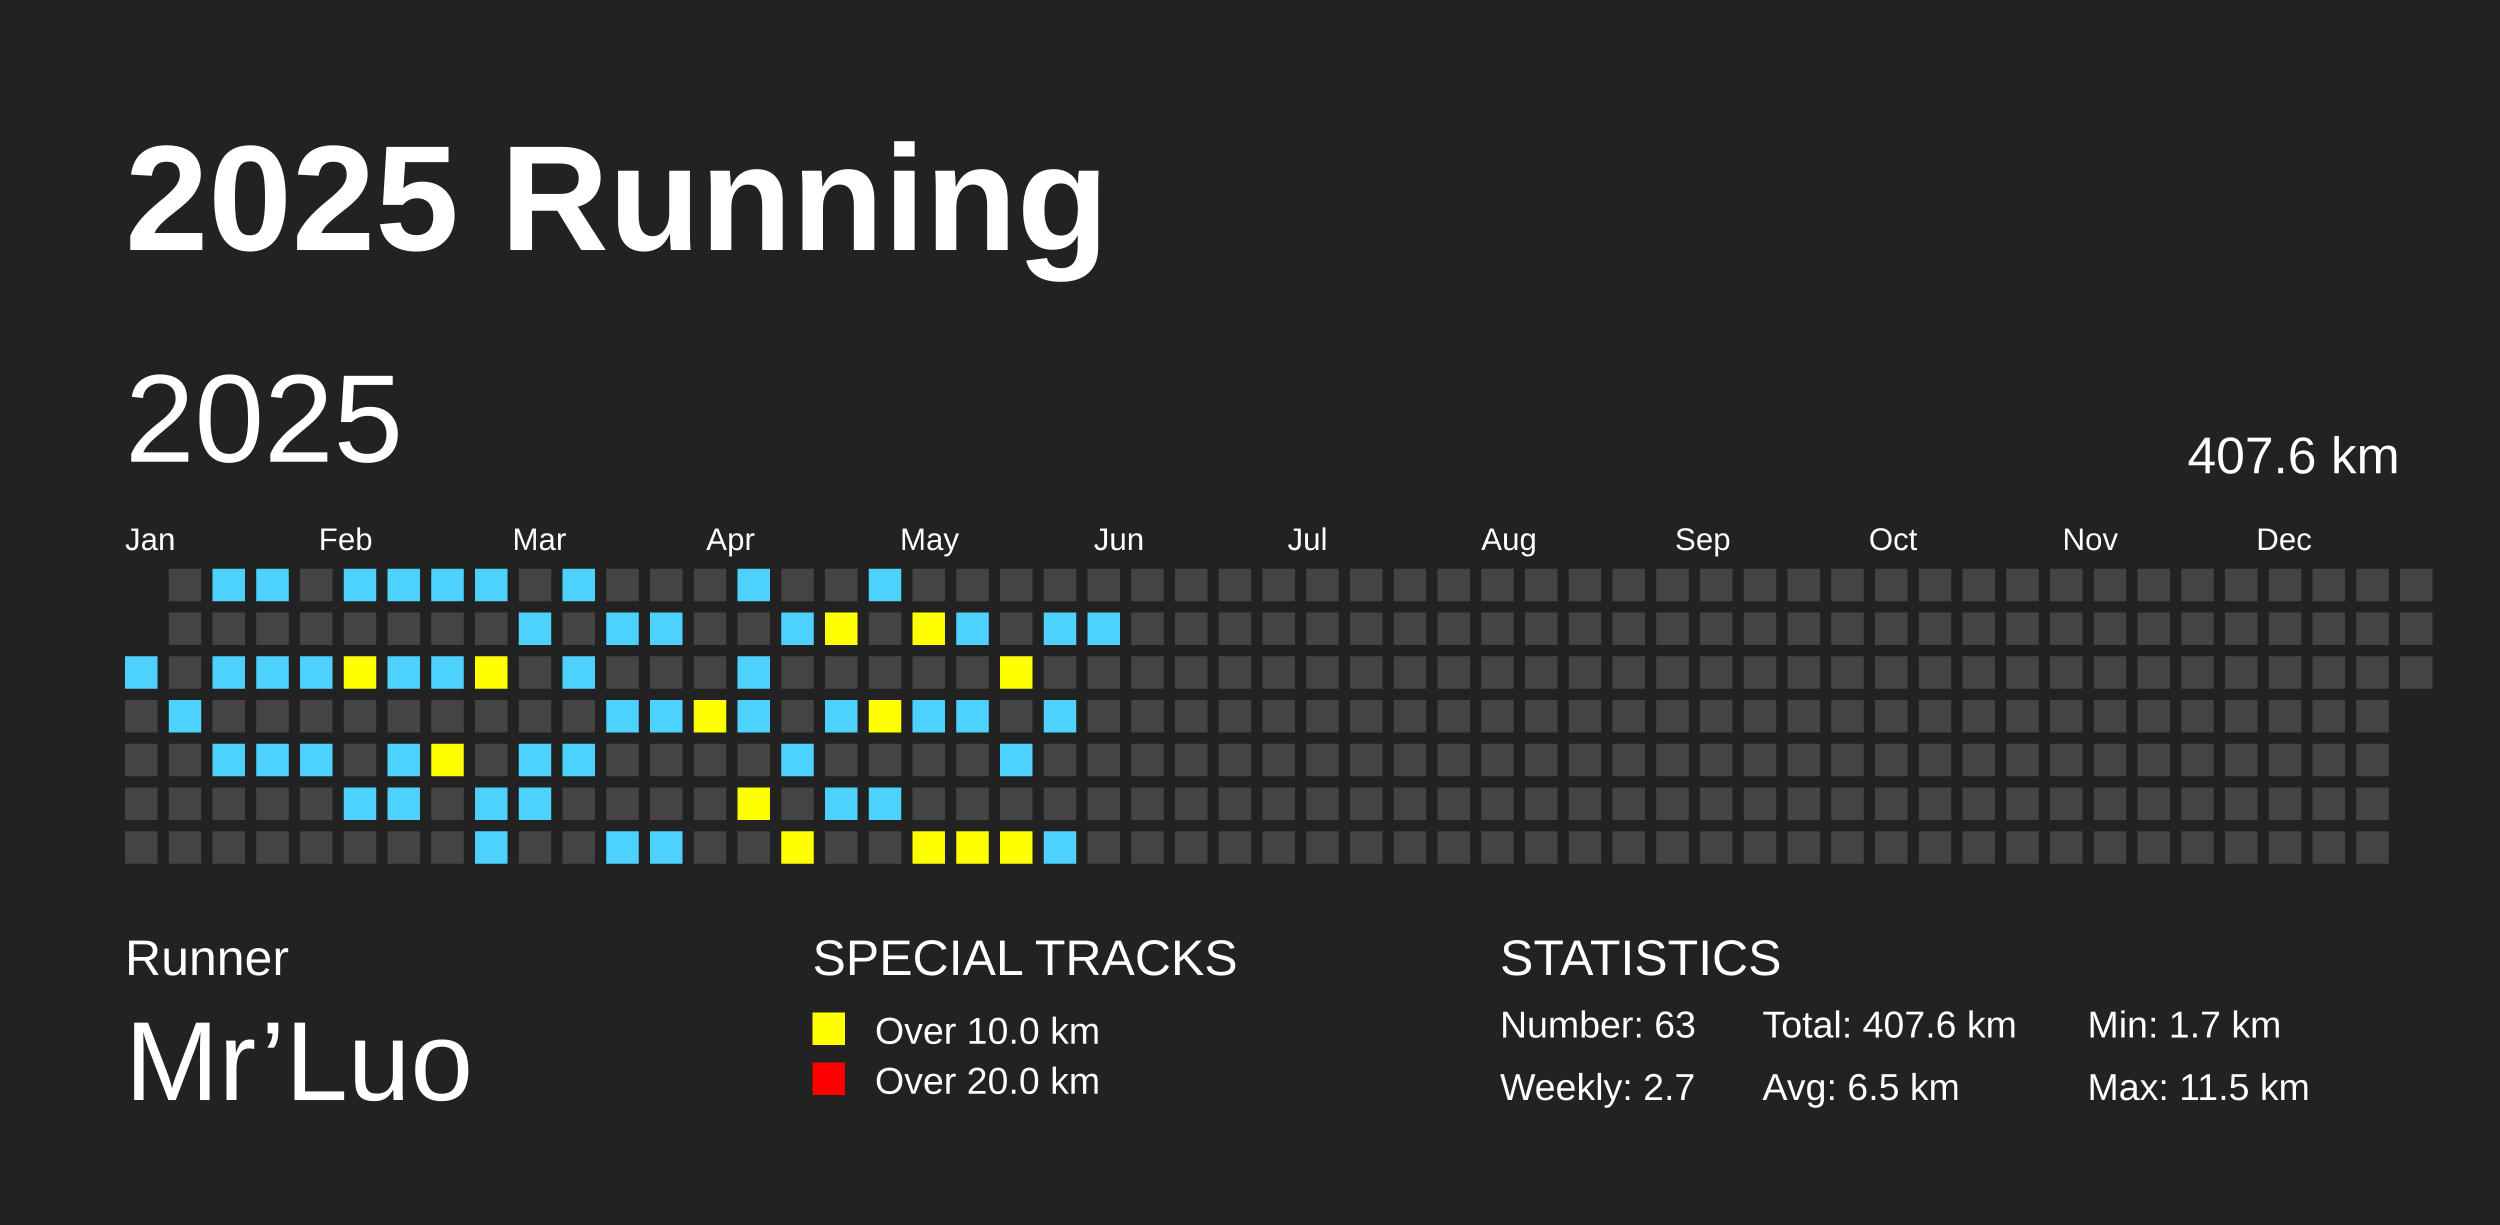
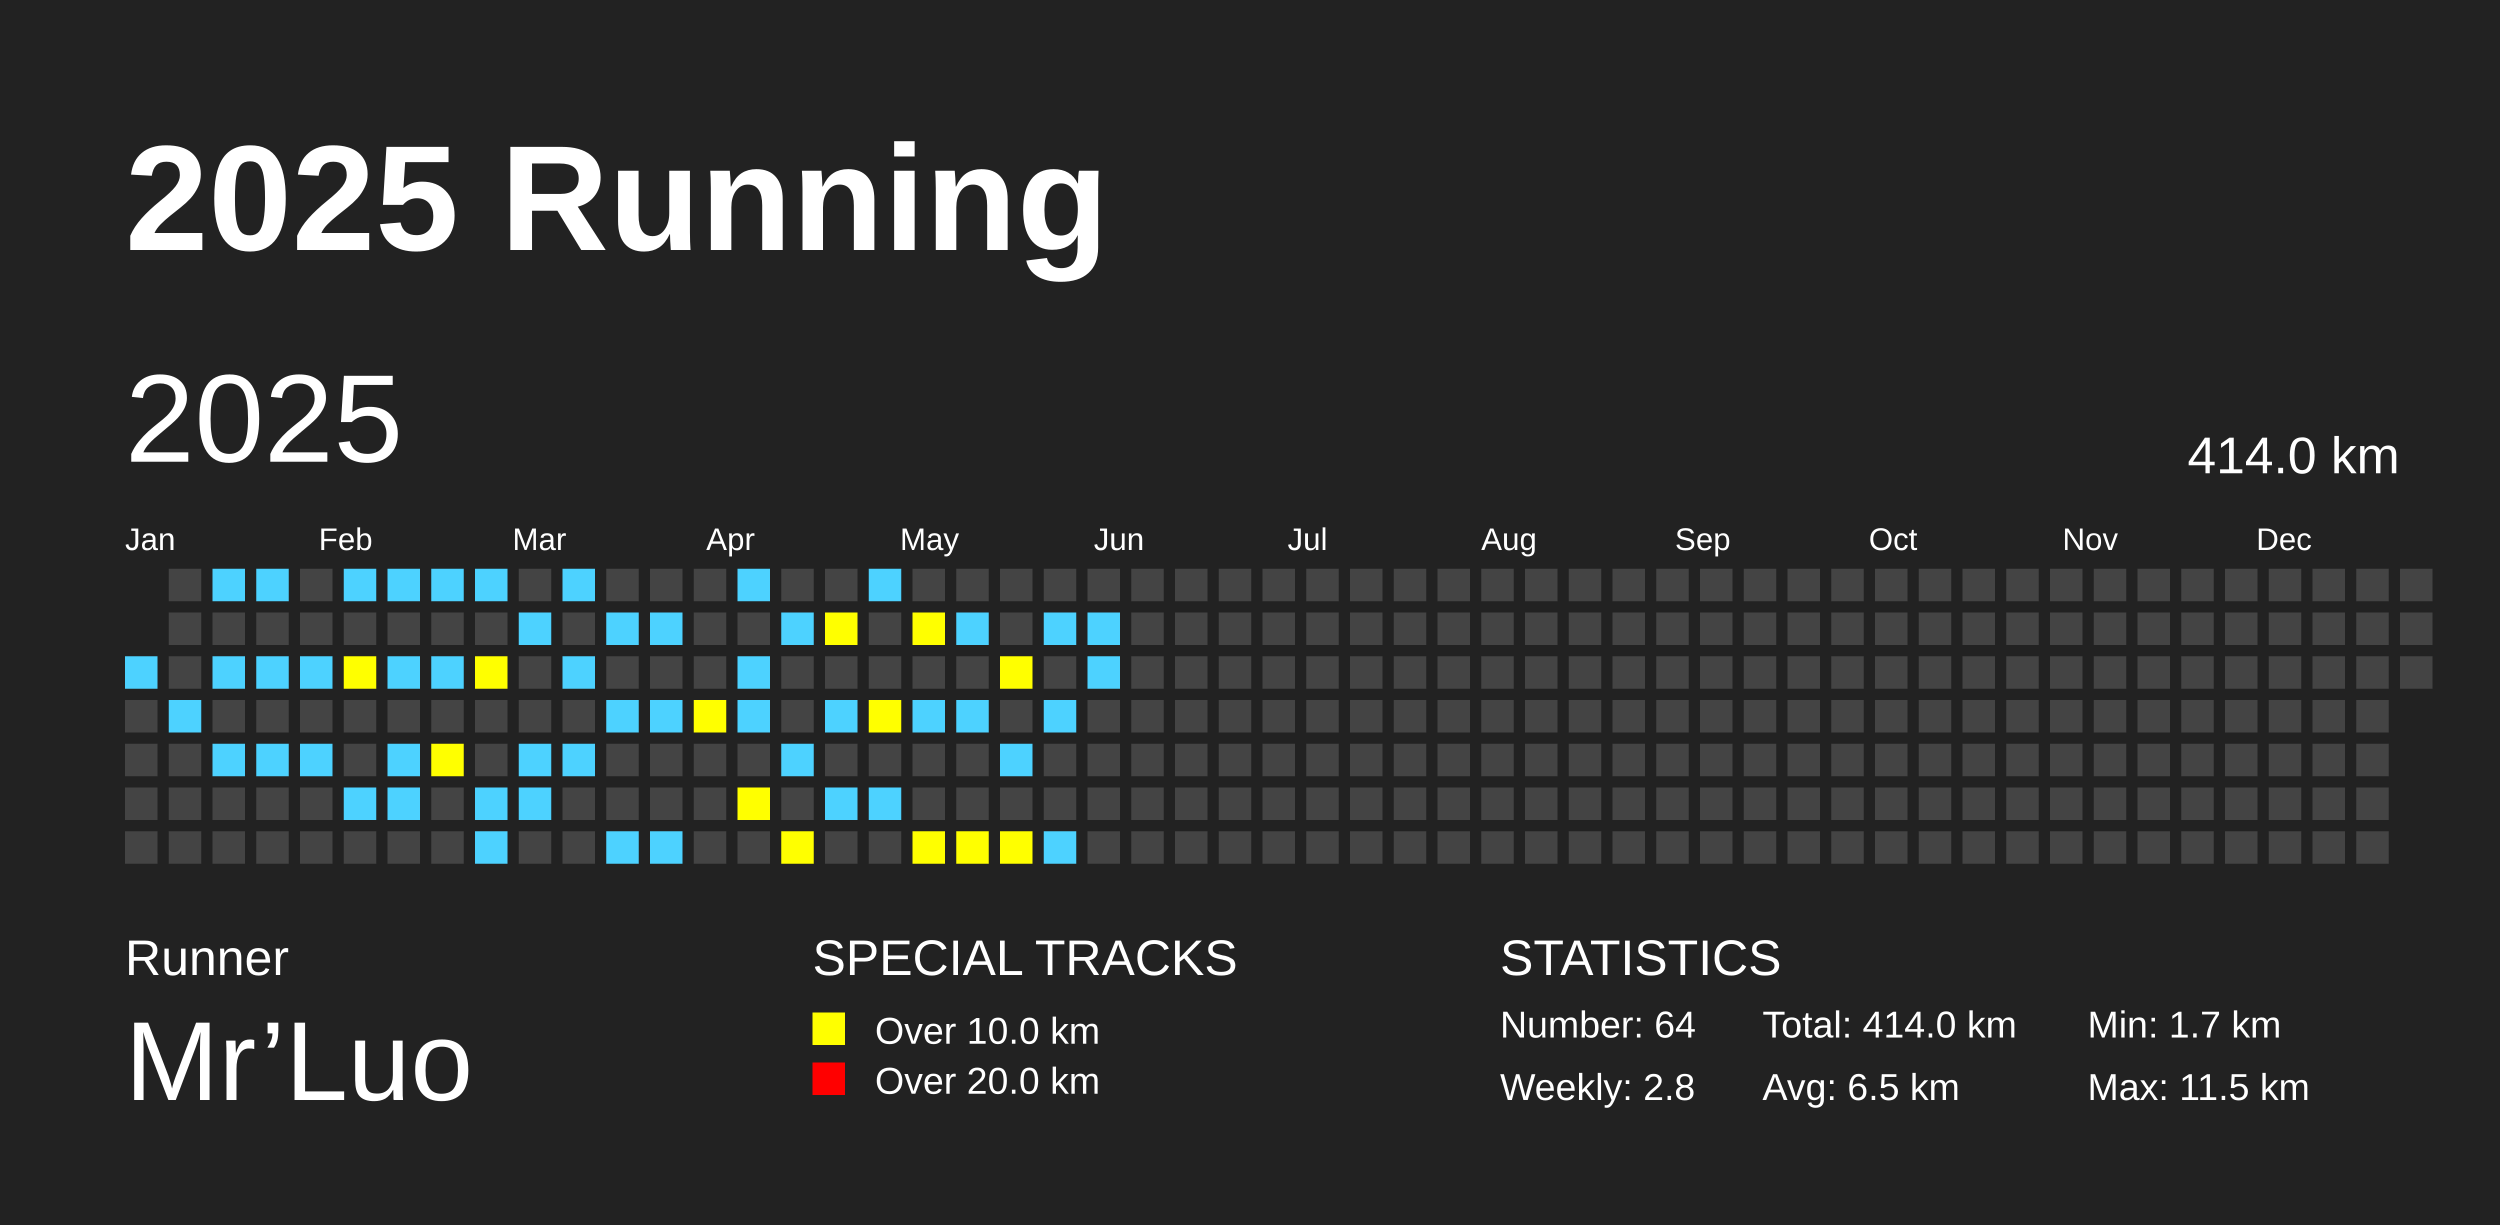
<svg xmlns="http://www.w3.org/2000/svg" baseProfile="full" height="98mm" version="1.1" viewBox="0,0,200,98" width="200mm">
  <defs />
  <rect fill="#222222" height="98" width="200" x="0" y="0" />
  <text fill="#FFFFFF" style="font-size:12px; font-family:Arial; font-weight:bold;" x="10" y="20">2025 Running</text>
  <text fill="#FFFFFF" style="font-size:4px; font-family:Arial" x="10" y="78">Runner</text>
  <text fill="#FFFFFF" style="font-size:9px; font-family:Arial" x="10" y="88">Mr’Luo</text>
  <text fill="#FFFFFF" style="font-size:4px; font-family:Arial" x="65" y="78">SPECIAL TRACKS</text>
  <rect fill="yellow" height="2.6" width="2.6" x="65" y="81" />
  <text fill="#FFFFFF" style="font-size:3px; font-family:Arial" x="70" y="83.5">Over 10.0 km</text>
  <rect fill="red" height="2.6" width="2.6" x="65" y="85" />
  <text fill="#FFFFFF" style="font-size:3px; font-family:Arial" x="70" y="87.5">Over 20.0 km</text>
  <text fill="#FFFFFF" style="font-size:4px; font-family:Arial" x="120" y="78">STATISTICS</text>
-   <text fill="#FFFFFF" style="font-size:3px; font-family:Arial" x="120" y="83">Number: 63</text>
-   <text fill="#FFFFFF" style="font-size:3px; font-family:Arial" x="120" y="88">Weekly: 2.7</text>
-   <text fill="#FFFFFF" style="font-size:3px; font-family:Arial" x="141" y="83">Total: 407.6 km</text>
+   <text fill="#FFFFFF" style="font-size:3px; font-family:Arial" x="120" y="83">Number: 64</text>
+   <text fill="#FFFFFF" style="font-size:3px; font-family:Arial" x="120" y="88">Weekly: 2.8</text>
+   <text fill="#FFFFFF" style="font-size:3px; font-family:Arial" x="141" y="83">Total: 414.0 km</text>
  <text fill="#FFFFFF" style="font-size:3px; font-family:Arial" x="141" y="88">Avg: 6.5 km</text>
  <text fill="#FFFFFF" style="font-size:3px; font-family:Arial" x="167" y="83">Min: 1.7 km</text>
  <text fill="#FFFFFF" style="font-size:3px; font-family:Arial" x="167" y="88">Max: 11.5 km</text>
  <text dominant-baseline="hanging" fill="#FFFFFF" style="font-size:10.0px; font-family:Arial;" x="10" y="30">2025</text>
-   <text dominant-baseline="hanging" fill="#FFFFFF" style="font-size:4.125px; font-family:Arial;" x="175" y="35">407.6 km</text>
+   <text dominant-baseline="hanging" fill="#FFFFFF" style="font-size:4.125px; font-family:Arial;" x="175" y="35">414.0 km</text>
  <text fill="#FFFFFF" style="font-size:2.5px; font-family:Arial" x="10.0" y="44">Jan</text>
  <text fill="#FFFFFF" style="font-size:2.5px; font-family:Arial" x="25.5" y="44">Feb</text>
  <text fill="#FFFFFF" style="font-size:2.5px; font-family:Arial" x="41.0" y="44">Mar</text>
  <text fill="#FFFFFF" style="font-size:2.5px; font-family:Arial" x="56.5" y="44">Apr</text>
  <text fill="#FFFFFF" style="font-size:2.5px; font-family:Arial" x="72.0" y="44">May</text>
  <text fill="#FFFFFF" style="font-size:2.5px; font-family:Arial" x="87.5" y="44">Jun</text>
  <text fill="#FFFFFF" style="font-size:2.5px; font-family:Arial" x="103.0" y="44">Jul</text>
  <text fill="#FFFFFF" style="font-size:2.5px; font-family:Arial" x="118.5" y="44">Aug</text>
  <text fill="#FFFFFF" style="font-size:2.5px; font-family:Arial" x="134.0" y="44">Sep</text>
  <text fill="#FFFFFF" style="font-size:2.5px; font-family:Arial" x="149.5" y="44">Oct</text>
  <text fill="#FFFFFF" style="font-size:2.5px; font-family:Arial" x="165.0" y="44">Nov</text>
  <text fill="#FFFFFF" style="font-size:2.5px; font-family:Arial" x="180.5" y="44">Dec</text>
  <rect fill="#4DD2FF" height="2.6" width="2.6" x="10.0" y="52.5" />
  <rect fill="#444444" height="2.6" width="2.6" x="10.0" y="56.0" />
  <rect fill="#444444" height="2.6" width="2.6" x="10.0" y="59.5" />
  <rect fill="#444444" height="2.6" width="2.6" x="10.0" y="63.0" />
  <rect fill="#444444" height="2.6" width="2.6" x="10.0" y="66.5" />
  <rect fill="#444444" height="2.6" width="2.6" x="13.5" y="45.5" />
  <rect fill="#444444" height="2.6" width="2.6" x="13.5" y="49.0" />
  <rect fill="#444444" height="2.6" width="2.6" x="13.5" y="52.5" />
  <rect fill="#4DD2FF" height="2.6" width="2.6" x="13.5" y="56.0" />
  <rect fill="#444444" height="2.6" width="2.6" x="13.5" y="59.5" />
  <rect fill="#444444" height="2.6" width="2.6" x="13.5" y="63.0" />
  <rect fill="#444444" height="2.6" width="2.6" x="13.5" y="66.5" />
  <rect fill="#4DD2FF" height="2.6" width="2.6" x="17.0" y="45.5" />
  <rect fill="#444444" height="2.6" width="2.6" x="17.0" y="49.0" />
  <rect fill="#4DD2FF" height="2.6" width="2.6" x="17.0" y="52.5" />
  <rect fill="#444444" height="2.6" width="2.6" x="17.0" y="56.0" />
  <rect fill="#4DD2FF" height="2.6" width="2.6" x="17.0" y="59.5" />
  <rect fill="#444444" height="2.6" width="2.6" x="17.0" y="63.0" />
  <rect fill="#444444" height="2.6" width="2.6" x="17.0" y="66.5" />
  <rect fill="#4DD2FF" height="2.6" width="2.6" x="20.5" y="45.5" />
  <rect fill="#444444" height="2.6" width="2.6" x="20.5" y="49.0" />
  <rect fill="#4DD2FF" height="2.6" width="2.6" x="20.5" y="52.5" />
  <rect fill="#444444" height="2.6" width="2.6" x="20.5" y="56.0" />
  <rect fill="#4DD2FF" height="2.6" width="2.6" x="20.5" y="59.5" />
  <rect fill="#444444" height="2.6" width="2.6" x="20.5" y="63.0" />
  <rect fill="#444444" height="2.6" width="2.6" x="20.5" y="66.5" />
  <rect fill="#444444" height="2.6" width="2.6" x="24.0" y="45.5" />
  <rect fill="#444444" height="2.6" width="2.6" x="24.0" y="49.0" />
  <rect fill="#4DD2FF" height="2.6" width="2.6" x="24.0" y="52.5" />
  <rect fill="#444444" height="2.6" width="2.6" x="24.0" y="56.0" />
  <rect fill="#4DD2FF" height="2.6" width="2.6" x="24.0" y="59.5" />
  <rect fill="#444444" height="2.6" width="2.6" x="24.0" y="63.0" />
  <rect fill="#444444" height="2.6" width="2.6" x="24.0" y="66.5" />
  <rect fill="#4DD2FF" height="2.6" width="2.6" x="27.5" y="45.5" />
  <rect fill="#444444" height="2.6" width="2.6" x="27.5" y="49.0" />
  <rect fill="yellow" height="2.6" width="2.6" x="27.5" y="52.5" />
  <rect fill="#444444" height="2.6" width="2.6" x="27.5" y="56.0" />
  <rect fill="#444444" height="2.6" width="2.6" x="27.5" y="59.5" />
  <rect fill="#4DD2FF" height="2.6" width="2.6" x="27.5" y="63.0" />
  <rect fill="#444444" height="2.6" width="2.6" x="27.5" y="66.5" />
  <rect fill="#4DD2FF" height="2.6" width="2.6" x="31.0" y="45.5" />
  <rect fill="#444444" height="2.6" width="2.6" x="31.0" y="49.0" />
  <rect fill="#4DD2FF" height="2.6" width="2.6" x="31.0" y="52.5" />
  <rect fill="#444444" height="2.6" width="2.6" x="31.0" y="56.0" />
  <rect fill="#4DD2FF" height="2.6" width="2.6" x="31.0" y="59.5" />
  <rect fill="#4DD2FF" height="2.6" width="2.6" x="31.0" y="63.0" />
  <rect fill="#444444" height="2.6" width="2.6" x="31.0" y="66.5" />
  <rect fill="#4DD2FF" height="2.6" width="2.6" x="34.5" y="45.5" />
  <rect fill="#444444" height="2.6" width="2.6" x="34.5" y="49.0" />
  <rect fill="#4DD2FF" height="2.6" width="2.6" x="34.5" y="52.5" />
  <rect fill="#444444" height="2.6" width="2.6" x="34.5" y="56.0" />
  <rect fill="yellow" height="2.6" width="2.6" x="34.5" y="59.5" />
  <rect fill="#444444" height="2.6" width="2.6" x="34.5" y="63.0" />
  <rect fill="#444444" height="2.6" width="2.6" x="34.5" y="66.5" />
  <rect fill="#4DD2FF" height="2.6" width="2.6" x="38.0" y="45.5" />
  <rect fill="#444444" height="2.6" width="2.6" x="38.0" y="49.0" />
  <rect fill="yellow" height="2.6" width="2.6" x="38.0" y="52.5" />
  <rect fill="#444444" height="2.6" width="2.6" x="38.0" y="56.0" />
  <rect fill="#444444" height="2.6" width="2.6" x="38.0" y="59.5" />
  <rect fill="#4DD2FF" height="2.6" width="2.6" x="38.0" y="63.0" />
  <rect fill="#4DD2FF" height="2.6" width="2.6" x="38.0" y="66.5" />
  <rect fill="#444444" height="2.6" width="2.6" x="41.5" y="45.5" />
  <rect fill="#4DD2FF" height="2.6" width="2.6" x="41.5" y="49.0" />
  <rect fill="#444444" height="2.6" width="2.6" x="41.5" y="52.5" />
  <rect fill="#444444" height="2.6" width="2.6" x="41.5" y="56.0" />
  <rect fill="#4DD2FF" height="2.6" width="2.6" x="41.5" y="59.5" />
  <rect fill="#4DD2FF" height="2.6" width="2.6" x="41.5" y="63.0" />
  <rect fill="#444444" height="2.6" width="2.6" x="41.5" y="66.5" />
  <rect fill="#4DD2FF" height="2.6" width="2.6" x="45.0" y="45.5" />
  <rect fill="#444444" height="2.6" width="2.6" x="45.0" y="49.0" />
  <rect fill="#4DD2FF" height="2.6" width="2.6" x="45.0" y="52.5" />
  <rect fill="#444444" height="2.6" width="2.6" x="45.0" y="56.0" />
  <rect fill="#4DD2FF" height="2.6" width="2.6" x="45.0" y="59.5" />
  <rect fill="#444444" height="2.6" width="2.6" x="45.0" y="63.0" />
  <rect fill="#444444" height="2.6" width="2.6" x="45.0" y="66.5" />
  <rect fill="#444444" height="2.6" width="2.6" x="48.5" y="45.5" />
  <rect fill="#4DD2FF" height="2.6" width="2.6" x="48.5" y="49.0" />
  <rect fill="#444444" height="2.6" width="2.6" x="48.5" y="52.5" />
  <rect fill="#4DD2FF" height="2.6" width="2.6" x="48.5" y="56.0" />
  <rect fill="#444444" height="2.6" width="2.6" x="48.5" y="59.5" />
  <rect fill="#444444" height="2.6" width="2.6" x="48.5" y="63.0" />
  <rect fill="#4DD2FF" height="2.6" width="2.6" x="48.5" y="66.5" />
  <rect fill="#444444" height="2.6" width="2.6" x="52.0" y="45.5" />
  <rect fill="#4DD2FF" height="2.6" width="2.6" x="52.0" y="49.0" />
  <rect fill="#444444" height="2.6" width="2.6" x="52.0" y="52.5" />
  <rect fill="#4DD2FF" height="2.6" width="2.6" x="52.0" y="56.0" />
  <rect fill="#444444" height="2.6" width="2.6" x="52.0" y="59.5" />
  <rect fill="#444444" height="2.6" width="2.6" x="52.0" y="63.0" />
  <rect fill="#4DD2FF" height="2.6" width="2.6" x="52.0" y="66.5" />
  <rect fill="#444444" height="2.6" width="2.6" x="55.5" y="45.5" />
  <rect fill="#444444" height="2.6" width="2.6" x="55.5" y="49.0" />
  <rect fill="#444444" height="2.6" width="2.6" x="55.5" y="52.5" />
  <rect fill="yellow" height="2.6" width="2.6" x="55.5" y="56.0" />
  <rect fill="#444444" height="2.6" width="2.6" x="55.5" y="59.5" />
  <rect fill="#444444" height="2.6" width="2.6" x="55.5" y="63.0" />
  <rect fill="#444444" height="2.6" width="2.6" x="55.5" y="66.5" />
  <rect fill="#4DD2FF" height="2.6" width="2.6" x="59.0" y="45.5" />
  <rect fill="#444444" height="2.6" width="2.6" x="59.0" y="49.0" />
  <rect fill="#4DD2FF" height="2.6" width="2.6" x="59.0" y="52.5" />
  <rect fill="#4DD2FF" height="2.6" width="2.6" x="59.0" y="56.0" />
  <rect fill="#444444" height="2.6" width="2.6" x="59.0" y="59.5" />
  <rect fill="yellow" height="2.6" width="2.6" x="59.0" y="63.0" />
  <rect fill="#444444" height="2.6" width="2.6" x="59.0" y="66.5" />
  <rect fill="#444444" height="2.6" width="2.6" x="62.5" y="45.5" />
  <rect fill="#4DD2FF" height="2.6" width="2.6" x="62.5" y="49.0" />
  <rect fill="#444444" height="2.6" width="2.6" x="62.5" y="52.5" />
  <rect fill="#444444" height="2.6" width="2.6" x="62.5" y="56.0" />
  <rect fill="#4DD2FF" height="2.6" width="2.6" x="62.5" y="59.5" />
  <rect fill="#444444" height="2.6" width="2.6" x="62.5" y="63.0" />
  <rect fill="yellow" height="2.6" width="2.6" x="62.5" y="66.5" />
  <rect fill="#444444" height="2.6" width="2.6" x="66.0" y="45.5" />
  <rect fill="yellow" height="2.6" width="2.6" x="66.0" y="49.0" />
  <rect fill="#444444" height="2.6" width="2.6" x="66.0" y="52.5" />
  <rect fill="#4DD2FF" height="2.6" width="2.6" x="66.0" y="56.0" />
  <rect fill="#444444" height="2.6" width="2.6" x="66.0" y="59.5" />
  <rect fill="#4DD2FF" height="2.6" width="2.6" x="66.0" y="63.0" />
  <rect fill="#444444" height="2.6" width="2.6" x="66.0" y="66.5" />
  <rect fill="#4DD2FF" height="2.6" width="2.6" x="69.5" y="45.5" />
  <rect fill="#444444" height="2.6" width="2.6" x="69.5" y="49.0" />
  <rect fill="#444444" height="2.6" width="2.6" x="69.5" y="52.5" />
  <rect fill="yellow" height="2.6" width="2.6" x="69.5" y="56.0" />
  <rect fill="#444444" height="2.6" width="2.6" x="69.5" y="59.5" />
  <rect fill="#4DD2FF" height="2.6" width="2.6" x="69.5" y="63.0" />
  <rect fill="#444444" height="2.6" width="2.6" x="69.5" y="66.5" />
  <rect fill="#444444" height="2.6" width="2.6" x="73.0" y="45.5" />
  <rect fill="yellow" height="2.6" width="2.6" x="73.0" y="49.0" />
  <rect fill="#444444" height="2.6" width="2.6" x="73.0" y="52.5" />
  <rect fill="#4DD2FF" height="2.6" width="2.6" x="73.0" y="56.0" />
  <rect fill="#444444" height="2.6" width="2.6" x="73.0" y="59.5" />
  <rect fill="#444444" height="2.6" width="2.6" x="73.0" y="63.0" />
  <rect fill="yellow" height="2.6" width="2.6" x="73.0" y="66.5" />
  <rect fill="#444444" height="2.6" width="2.6" x="76.5" y="45.5" />
  <rect fill="#4DD2FF" height="2.6" width="2.6" x="76.5" y="49.0" />
  <rect fill="#444444" height="2.6" width="2.6" x="76.5" y="52.5" />
  <rect fill="#4DD2FF" height="2.6" width="2.6" x="76.5" y="56.0" />
  <rect fill="#444444" height="2.6" width="2.6" x="76.5" y="59.5" />
  <rect fill="#444444" height="2.6" width="2.6" x="76.5" y="63.0" />
  <rect fill="yellow" height="2.6" width="2.6" x="76.5" y="66.5" />
  <rect fill="#444444" height="2.6" width="2.6" x="80.0" y="45.5" />
  <rect fill="#444444" height="2.6" width="2.6" x="80.0" y="49.0" />
  <rect fill="yellow" height="2.6" width="2.6" x="80.0" y="52.5" />
  <rect fill="#444444" height="2.6" width="2.6" x="80.0" y="56.0" />
  <rect fill="#4DD2FF" height="2.6" width="2.6" x="80.0" y="59.5" />
  <rect fill="#444444" height="2.6" width="2.6" x="80.0" y="63.0" />
  <rect fill="yellow" height="2.6" width="2.6" x="80.0" y="66.5" />
  <rect fill="#444444" height="2.6" width="2.6" x="83.5" y="45.5" />
  <rect fill="#4DD2FF" height="2.6" width="2.6" x="83.5" y="49.0" />
  <rect fill="#444444" height="2.6" width="2.6" x="83.5" y="52.5" />
  <rect fill="#4DD2FF" height="2.6" width="2.6" x="83.5" y="56.0" />
  <rect fill="#444444" height="2.6" width="2.6" x="83.5" y="59.5" />
  <rect fill="#444444" height="2.6" width="2.6" x="83.5" y="63.0" />
  <rect fill="#4DD2FF" height="2.6" width="2.6" x="83.5" y="66.5" />
  <rect fill="#444444" height="2.6" width="2.6" x="87.0" y="45.5" />
  <rect fill="#4DD2FF" height="2.6" width="2.6" x="87.0" y="49.0" />
-   <rect fill="#444444" height="2.6" width="2.6" x="87.0" y="52.5" />
+   <rect fill="#4DD2FF" height="2.6" width="2.6" x="87.0" y="52.5" />
  <rect fill="#444444" height="2.6" width="2.6" x="87.0" y="56.0" />
  <rect fill="#444444" height="2.6" width="2.6" x="87.0" y="59.5" />
  <rect fill="#444444" height="2.6" width="2.6" x="87.0" y="63.0" />
  <rect fill="#444444" height="2.6" width="2.6" x="87.0" y="66.5" />
  <rect fill="#444444" height="2.6" width="2.6" x="90.5" y="45.5" />
  <rect fill="#444444" height="2.6" width="2.6" x="90.5" y="49.0" />
  <rect fill="#444444" height="2.6" width="2.6" x="90.5" y="52.5" />
  <rect fill="#444444" height="2.6" width="2.6" x="90.5" y="56.0" />
  <rect fill="#444444" height="2.6" width="2.6" x="90.5" y="59.5" />
  <rect fill="#444444" height="2.6" width="2.6" x="90.5" y="63.0" />
  <rect fill="#444444" height="2.6" width="2.6" x="90.5" y="66.5" />
  <rect fill="#444444" height="2.6" width="2.6" x="94.0" y="45.5" />
  <rect fill="#444444" height="2.6" width="2.6" x="94.0" y="49.0" />
  <rect fill="#444444" height="2.6" width="2.6" x="94.0" y="52.5" />
  <rect fill="#444444" height="2.6" width="2.6" x="94.0" y="56.0" />
  <rect fill="#444444" height="2.6" width="2.6" x="94.0" y="59.5" />
  <rect fill="#444444" height="2.6" width="2.6" x="94.0" y="63.0" />
  <rect fill="#444444" height="2.6" width="2.6" x="94.0" y="66.5" />
  <rect fill="#444444" height="2.6" width="2.6" x="97.5" y="45.5" />
  <rect fill="#444444" height="2.6" width="2.6" x="97.5" y="49.0" />
  <rect fill="#444444" height="2.6" width="2.6" x="97.5" y="52.5" />
  <rect fill="#444444" height="2.6" width="2.6" x="97.5" y="56.0" />
  <rect fill="#444444" height="2.6" width="2.6" x="97.5" y="59.5" />
  <rect fill="#444444" height="2.6" width="2.6" x="97.5" y="63.0" />
  <rect fill="#444444" height="2.6" width="2.6" x="97.5" y="66.5" />
  <rect fill="#444444" height="2.6" width="2.6" x="101.0" y="45.5" />
  <rect fill="#444444" height="2.6" width="2.6" x="101.0" y="49.0" />
  <rect fill="#444444" height="2.6" width="2.6" x="101.0" y="52.5" />
  <rect fill="#444444" height="2.6" width="2.6" x="101.0" y="56.0" />
  <rect fill="#444444" height="2.6" width="2.6" x="101.0" y="59.5" />
  <rect fill="#444444" height="2.6" width="2.6" x="101.0" y="63.0" />
  <rect fill="#444444" height="2.6" width="2.6" x="101.0" y="66.5" />
  <rect fill="#444444" height="2.6" width="2.6" x="104.5" y="45.5" />
  <rect fill="#444444" height="2.6" width="2.6" x="104.5" y="49.0" />
  <rect fill="#444444" height="2.6" width="2.6" x="104.5" y="52.5" />
  <rect fill="#444444" height="2.6" width="2.6" x="104.5" y="56.0" />
  <rect fill="#444444" height="2.6" width="2.6" x="104.5" y="59.5" />
  <rect fill="#444444" height="2.6" width="2.6" x="104.5" y="63.0" />
  <rect fill="#444444" height="2.6" width="2.6" x="104.5" y="66.5" />
  <rect fill="#444444" height="2.6" width="2.6" x="108.0" y="45.5" />
  <rect fill="#444444" height="2.6" width="2.6" x="108.0" y="49.0" />
  <rect fill="#444444" height="2.6" width="2.6" x="108.0" y="52.5" />
  <rect fill="#444444" height="2.6" width="2.6" x="108.0" y="56.0" />
  <rect fill="#444444" height="2.6" width="2.6" x="108.0" y="59.5" />
  <rect fill="#444444" height="2.6" width="2.6" x="108.0" y="63.0" />
  <rect fill="#444444" height="2.6" width="2.6" x="108.0" y="66.5" />
  <rect fill="#444444" height="2.6" width="2.6" x="111.5" y="45.5" />
  <rect fill="#444444" height="2.6" width="2.6" x="111.5" y="49.0" />
  <rect fill="#444444" height="2.6" width="2.6" x="111.5" y="52.5" />
  <rect fill="#444444" height="2.6" width="2.6" x="111.5" y="56.0" />
  <rect fill="#444444" height="2.6" width="2.6" x="111.5" y="59.5" />
  <rect fill="#444444" height="2.6" width="2.6" x="111.5" y="63.0" />
  <rect fill="#444444" height="2.6" width="2.6" x="111.5" y="66.5" />
  <rect fill="#444444" height="2.6" width="2.6" x="115.0" y="45.5" />
  <rect fill="#444444" height="2.6" width="2.6" x="115.0" y="49.0" />
  <rect fill="#444444" height="2.6" width="2.6" x="115.0" y="52.5" />
  <rect fill="#444444" height="2.6" width="2.6" x="115.0" y="56.0" />
  <rect fill="#444444" height="2.6" width="2.6" x="115.0" y="59.5" />
  <rect fill="#444444" height="2.6" width="2.6" x="115.0" y="63.0" />
  <rect fill="#444444" height="2.6" width="2.6" x="115.0" y="66.5" />
  <rect fill="#444444" height="2.6" width="2.6" x="118.5" y="45.5" />
  <rect fill="#444444" height="2.6" width="2.6" x="118.5" y="49.0" />
  <rect fill="#444444" height="2.6" width="2.6" x="118.5" y="52.5" />
  <rect fill="#444444" height="2.6" width="2.6" x="118.5" y="56.0" />
  <rect fill="#444444" height="2.6" width="2.6" x="118.5" y="59.5" />
  <rect fill="#444444" height="2.6" width="2.6" x="118.5" y="63.0" />
  <rect fill="#444444" height="2.6" width="2.6" x="118.5" y="66.5" />
  <rect fill="#444444" height="2.6" width="2.6" x="122.0" y="45.5" />
  <rect fill="#444444" height="2.6" width="2.6" x="122.0" y="49.0" />
  <rect fill="#444444" height="2.6" width="2.6" x="122.0" y="52.5" />
  <rect fill="#444444" height="2.6" width="2.6" x="122.0" y="56.0" />
  <rect fill="#444444" height="2.6" width="2.6" x="122.0" y="59.5" />
  <rect fill="#444444" height="2.6" width="2.6" x="122.0" y="63.0" />
  <rect fill="#444444" height="2.6" width="2.6" x="122.0" y="66.5" />
  <rect fill="#444444" height="2.6" width="2.6" x="125.5" y="45.5" />
  <rect fill="#444444" height="2.6" width="2.6" x="125.5" y="49.0" />
  <rect fill="#444444" height="2.6" width="2.6" x="125.5" y="52.5" />
  <rect fill="#444444" height="2.6" width="2.6" x="125.5" y="56.0" />
  <rect fill="#444444" height="2.6" width="2.6" x="125.5" y="59.5" />
  <rect fill="#444444" height="2.6" width="2.6" x="125.5" y="63.0" />
  <rect fill="#444444" height="2.6" width="2.6" x="125.5" y="66.5" />
  <rect fill="#444444" height="2.6" width="2.6" x="129.0" y="45.5" />
  <rect fill="#444444" height="2.6" width="2.6" x="129.0" y="49.0" />
  <rect fill="#444444" height="2.6" width="2.6" x="129.0" y="52.5" />
  <rect fill="#444444" height="2.6" width="2.6" x="129.0" y="56.0" />
  <rect fill="#444444" height="2.6" width="2.6" x="129.0" y="59.5" />
  <rect fill="#444444" height="2.6" width="2.6" x="129.0" y="63.0" />
  <rect fill="#444444" height="2.6" width="2.6" x="129.0" y="66.5" />
  <rect fill="#444444" height="2.6" width="2.6" x="132.5" y="45.5" />
  <rect fill="#444444" height="2.6" width="2.6" x="132.5" y="49.0" />
  <rect fill="#444444" height="2.6" width="2.6" x="132.5" y="52.5" />
  <rect fill="#444444" height="2.6" width="2.6" x="132.5" y="56.0" />
  <rect fill="#444444" height="2.6" width="2.6" x="132.5" y="59.5" />
  <rect fill="#444444" height="2.6" width="2.6" x="132.5" y="63.0" />
  <rect fill="#444444" height="2.6" width="2.6" x="132.5" y="66.5" />
  <rect fill="#444444" height="2.6" width="2.6" x="136.0" y="45.5" />
  <rect fill="#444444" height="2.6" width="2.6" x="136.0" y="49.0" />
  <rect fill="#444444" height="2.6" width="2.6" x="136.0" y="52.5" />
  <rect fill="#444444" height="2.6" width="2.6" x="136.0" y="56.0" />
  <rect fill="#444444" height="2.6" width="2.6" x="136.0" y="59.5" />
  <rect fill="#444444" height="2.6" width="2.6" x="136.0" y="63.0" />
  <rect fill="#444444" height="2.6" width="2.6" x="136.0" y="66.5" />
  <rect fill="#444444" height="2.6" width="2.6" x="139.5" y="45.5" />
  <rect fill="#444444" height="2.6" width="2.6" x="139.5" y="49.0" />
  <rect fill="#444444" height="2.6" width="2.6" x="139.5" y="52.5" />
  <rect fill="#444444" height="2.6" width="2.6" x="139.5" y="56.0" />
  <rect fill="#444444" height="2.6" width="2.6" x="139.5" y="59.5" />
  <rect fill="#444444" height="2.6" width="2.6" x="139.5" y="63.0" />
  <rect fill="#444444" height="2.6" width="2.6" x="139.5" y="66.5" />
  <rect fill="#444444" height="2.6" width="2.6" x="143.0" y="45.5" />
  <rect fill="#444444" height="2.6" width="2.6" x="143.0" y="49.0" />
  <rect fill="#444444" height="2.6" width="2.6" x="143.0" y="52.5" />
  <rect fill="#444444" height="2.6" width="2.6" x="143.0" y="56.0" />
  <rect fill="#444444" height="2.6" width="2.6" x="143.0" y="59.5" />
  <rect fill="#444444" height="2.6" width="2.6" x="143.0" y="63.0" />
  <rect fill="#444444" height="2.6" width="2.6" x="143.0" y="66.5" />
  <rect fill="#444444" height="2.6" width="2.6" x="146.5" y="45.5" />
  <rect fill="#444444" height="2.6" width="2.6" x="146.5" y="49.0" />
  <rect fill="#444444" height="2.6" width="2.6" x="146.5" y="52.5" />
  <rect fill="#444444" height="2.6" width="2.6" x="146.5" y="56.0" />
  <rect fill="#444444" height="2.6" width="2.6" x="146.5" y="59.5" />
  <rect fill="#444444" height="2.6" width="2.6" x="146.5" y="63.0" />
  <rect fill="#444444" height="2.6" width="2.6" x="146.5" y="66.5" />
  <rect fill="#444444" height="2.6" width="2.6" x="150.0" y="45.5" />
  <rect fill="#444444" height="2.6" width="2.6" x="150.0" y="49.0" />
  <rect fill="#444444" height="2.6" width="2.6" x="150.0" y="52.5" />
  <rect fill="#444444" height="2.6" width="2.6" x="150.0" y="56.0" />
  <rect fill="#444444" height="2.6" width="2.6" x="150.0" y="59.5" />
  <rect fill="#444444" height="2.6" width="2.6" x="150.0" y="63.0" />
  <rect fill="#444444" height="2.6" width="2.6" x="150.0" y="66.5" />
  <rect fill="#444444" height="2.6" width="2.6" x="153.5" y="45.5" />
  <rect fill="#444444" height="2.6" width="2.6" x="153.5" y="49.0" />
  <rect fill="#444444" height="2.6" width="2.6" x="153.5" y="52.5" />
  <rect fill="#444444" height="2.6" width="2.6" x="153.5" y="56.0" />
  <rect fill="#444444" height="2.6" width="2.6" x="153.5" y="59.5" />
  <rect fill="#444444" height="2.6" width="2.6" x="153.5" y="63.0" />
  <rect fill="#444444" height="2.6" width="2.6" x="153.5" y="66.5" />
  <rect fill="#444444" height="2.6" width="2.6" x="157.0" y="45.5" />
  <rect fill="#444444" height="2.6" width="2.6" x="157.0" y="49.0" />
  <rect fill="#444444" height="2.6" width="2.6" x="157.0" y="52.5" />
  <rect fill="#444444" height="2.6" width="2.6" x="157.0" y="56.0" />
  <rect fill="#444444" height="2.6" width="2.6" x="157.0" y="59.5" />
  <rect fill="#444444" height="2.6" width="2.6" x="157.0" y="63.0" />
  <rect fill="#444444" height="2.6" width="2.6" x="157.0" y="66.5" />
  <rect fill="#444444" height="2.6" width="2.6" x="160.5" y="45.5" />
  <rect fill="#444444" height="2.6" width="2.6" x="160.5" y="49.0" />
  <rect fill="#444444" height="2.6" width="2.6" x="160.5" y="52.5" />
  <rect fill="#444444" height="2.6" width="2.6" x="160.5" y="56.0" />
  <rect fill="#444444" height="2.6" width="2.6" x="160.5" y="59.5" />
  <rect fill="#444444" height="2.6" width="2.6" x="160.5" y="63.0" />
  <rect fill="#444444" height="2.6" width="2.6" x="160.5" y="66.5" />
  <rect fill="#444444" height="2.6" width="2.6" x="164.0" y="45.5" />
  <rect fill="#444444" height="2.6" width="2.6" x="164.0" y="49.0" />
  <rect fill="#444444" height="2.6" width="2.6" x="164.0" y="52.5" />
  <rect fill="#444444" height="2.6" width="2.6" x="164.0" y="56.0" />
  <rect fill="#444444" height="2.6" width="2.6" x="164.0" y="59.5" />
  <rect fill="#444444" height="2.6" width="2.6" x="164.0" y="63.0" />
  <rect fill="#444444" height="2.6" width="2.6" x="164.0" y="66.5" />
  <rect fill="#444444" height="2.6" width="2.6" x="167.5" y="45.5" />
  <rect fill="#444444" height="2.6" width="2.6" x="167.5" y="49.0" />
  <rect fill="#444444" height="2.6" width="2.6" x="167.5" y="52.5" />
  <rect fill="#444444" height="2.6" width="2.6" x="167.5" y="56.0" />
  <rect fill="#444444" height="2.6" width="2.6" x="167.5" y="59.5" />
  <rect fill="#444444" height="2.6" width="2.6" x="167.5" y="63.0" />
  <rect fill="#444444" height="2.6" width="2.6" x="167.5" y="66.5" />
  <rect fill="#444444" height="2.6" width="2.6" x="171.0" y="45.5" />
  <rect fill="#444444" height="2.6" width="2.6" x="171.0" y="49.0" />
  <rect fill="#444444" height="2.6" width="2.6" x="171.0" y="52.5" />
  <rect fill="#444444" height="2.6" width="2.6" x="171.0" y="56.0" />
  <rect fill="#444444" height="2.6" width="2.6" x="171.0" y="59.5" />
  <rect fill="#444444" height="2.6" width="2.6" x="171.0" y="63.0" />
  <rect fill="#444444" height="2.6" width="2.6" x="171.0" y="66.5" />
  <rect fill="#444444" height="2.6" width="2.6" x="174.5" y="45.5" />
  <rect fill="#444444" height="2.6" width="2.6" x="174.5" y="49.0" />
  <rect fill="#444444" height="2.6" width="2.6" x="174.5" y="52.5" />
  <rect fill="#444444" height="2.6" width="2.6" x="174.5" y="56.0" />
  <rect fill="#444444" height="2.6" width="2.6" x="174.5" y="59.5" />
  <rect fill="#444444" height="2.6" width="2.6" x="174.5" y="63.0" />
  <rect fill="#444444" height="2.6" width="2.6" x="174.5" y="66.5" />
  <rect fill="#444444" height="2.6" width="2.6" x="178.0" y="45.5" />
  <rect fill="#444444" height="2.6" width="2.6" x="178.0" y="49.0" />
  <rect fill="#444444" height="2.6" width="2.6" x="178.0" y="52.5" />
  <rect fill="#444444" height="2.6" width="2.6" x="178.0" y="56.0" />
  <rect fill="#444444" height="2.6" width="2.6" x="178.0" y="59.5" />
  <rect fill="#444444" height="2.6" width="2.6" x="178.0" y="63.0" />
  <rect fill="#444444" height="2.6" width="2.6" x="178.0" y="66.5" />
  <rect fill="#444444" height="2.6" width="2.6" x="181.5" y="45.5" />
  <rect fill="#444444" height="2.6" width="2.6" x="181.5" y="49.0" />
  <rect fill="#444444" height="2.6" width="2.6" x="181.5" y="52.5" />
  <rect fill="#444444" height="2.6" width="2.6" x="181.5" y="56.0" />
  <rect fill="#444444" height="2.6" width="2.6" x="181.5" y="59.5" />
  <rect fill="#444444" height="2.6" width="2.6" x="181.5" y="63.0" />
  <rect fill="#444444" height="2.6" width="2.6" x="181.5" y="66.5" />
  <rect fill="#444444" height="2.6" width="2.6" x="185.0" y="45.5" />
  <rect fill="#444444" height="2.6" width="2.6" x="185.0" y="49.0" />
  <rect fill="#444444" height="2.6" width="2.6" x="185.0" y="52.5" />
  <rect fill="#444444" height="2.6" width="2.6" x="185.0" y="56.0" />
  <rect fill="#444444" height="2.6" width="2.6" x="185.0" y="59.5" />
  <rect fill="#444444" height="2.6" width="2.6" x="185.0" y="63.0" />
  <rect fill="#444444" height="2.6" width="2.6" x="185.0" y="66.5" />
  <rect fill="#444444" height="2.6" width="2.6" x="188.5" y="45.5" />
  <rect fill="#444444" height="2.6" width="2.6" x="188.5" y="49.0" />
  <rect fill="#444444" height="2.6" width="2.6" x="188.5" y="52.5" />
  <rect fill="#444444" height="2.6" width="2.6" x="188.5" y="56.0" />
  <rect fill="#444444" height="2.6" width="2.6" x="188.5" y="59.5" />
  <rect fill="#444444" height="2.6" width="2.6" x="188.5" y="63.0" />
  <rect fill="#444444" height="2.6" width="2.6" x="188.5" y="66.5" />
  <rect fill="#444444" height="2.6" width="2.6" x="192.0" y="45.5" />
  <rect fill="#444444" height="2.6" width="2.6" x="192.0" y="49.0" />
  <rect fill="#444444" height="2.6" width="2.6" x="192.0" y="52.5" />
</svg>
